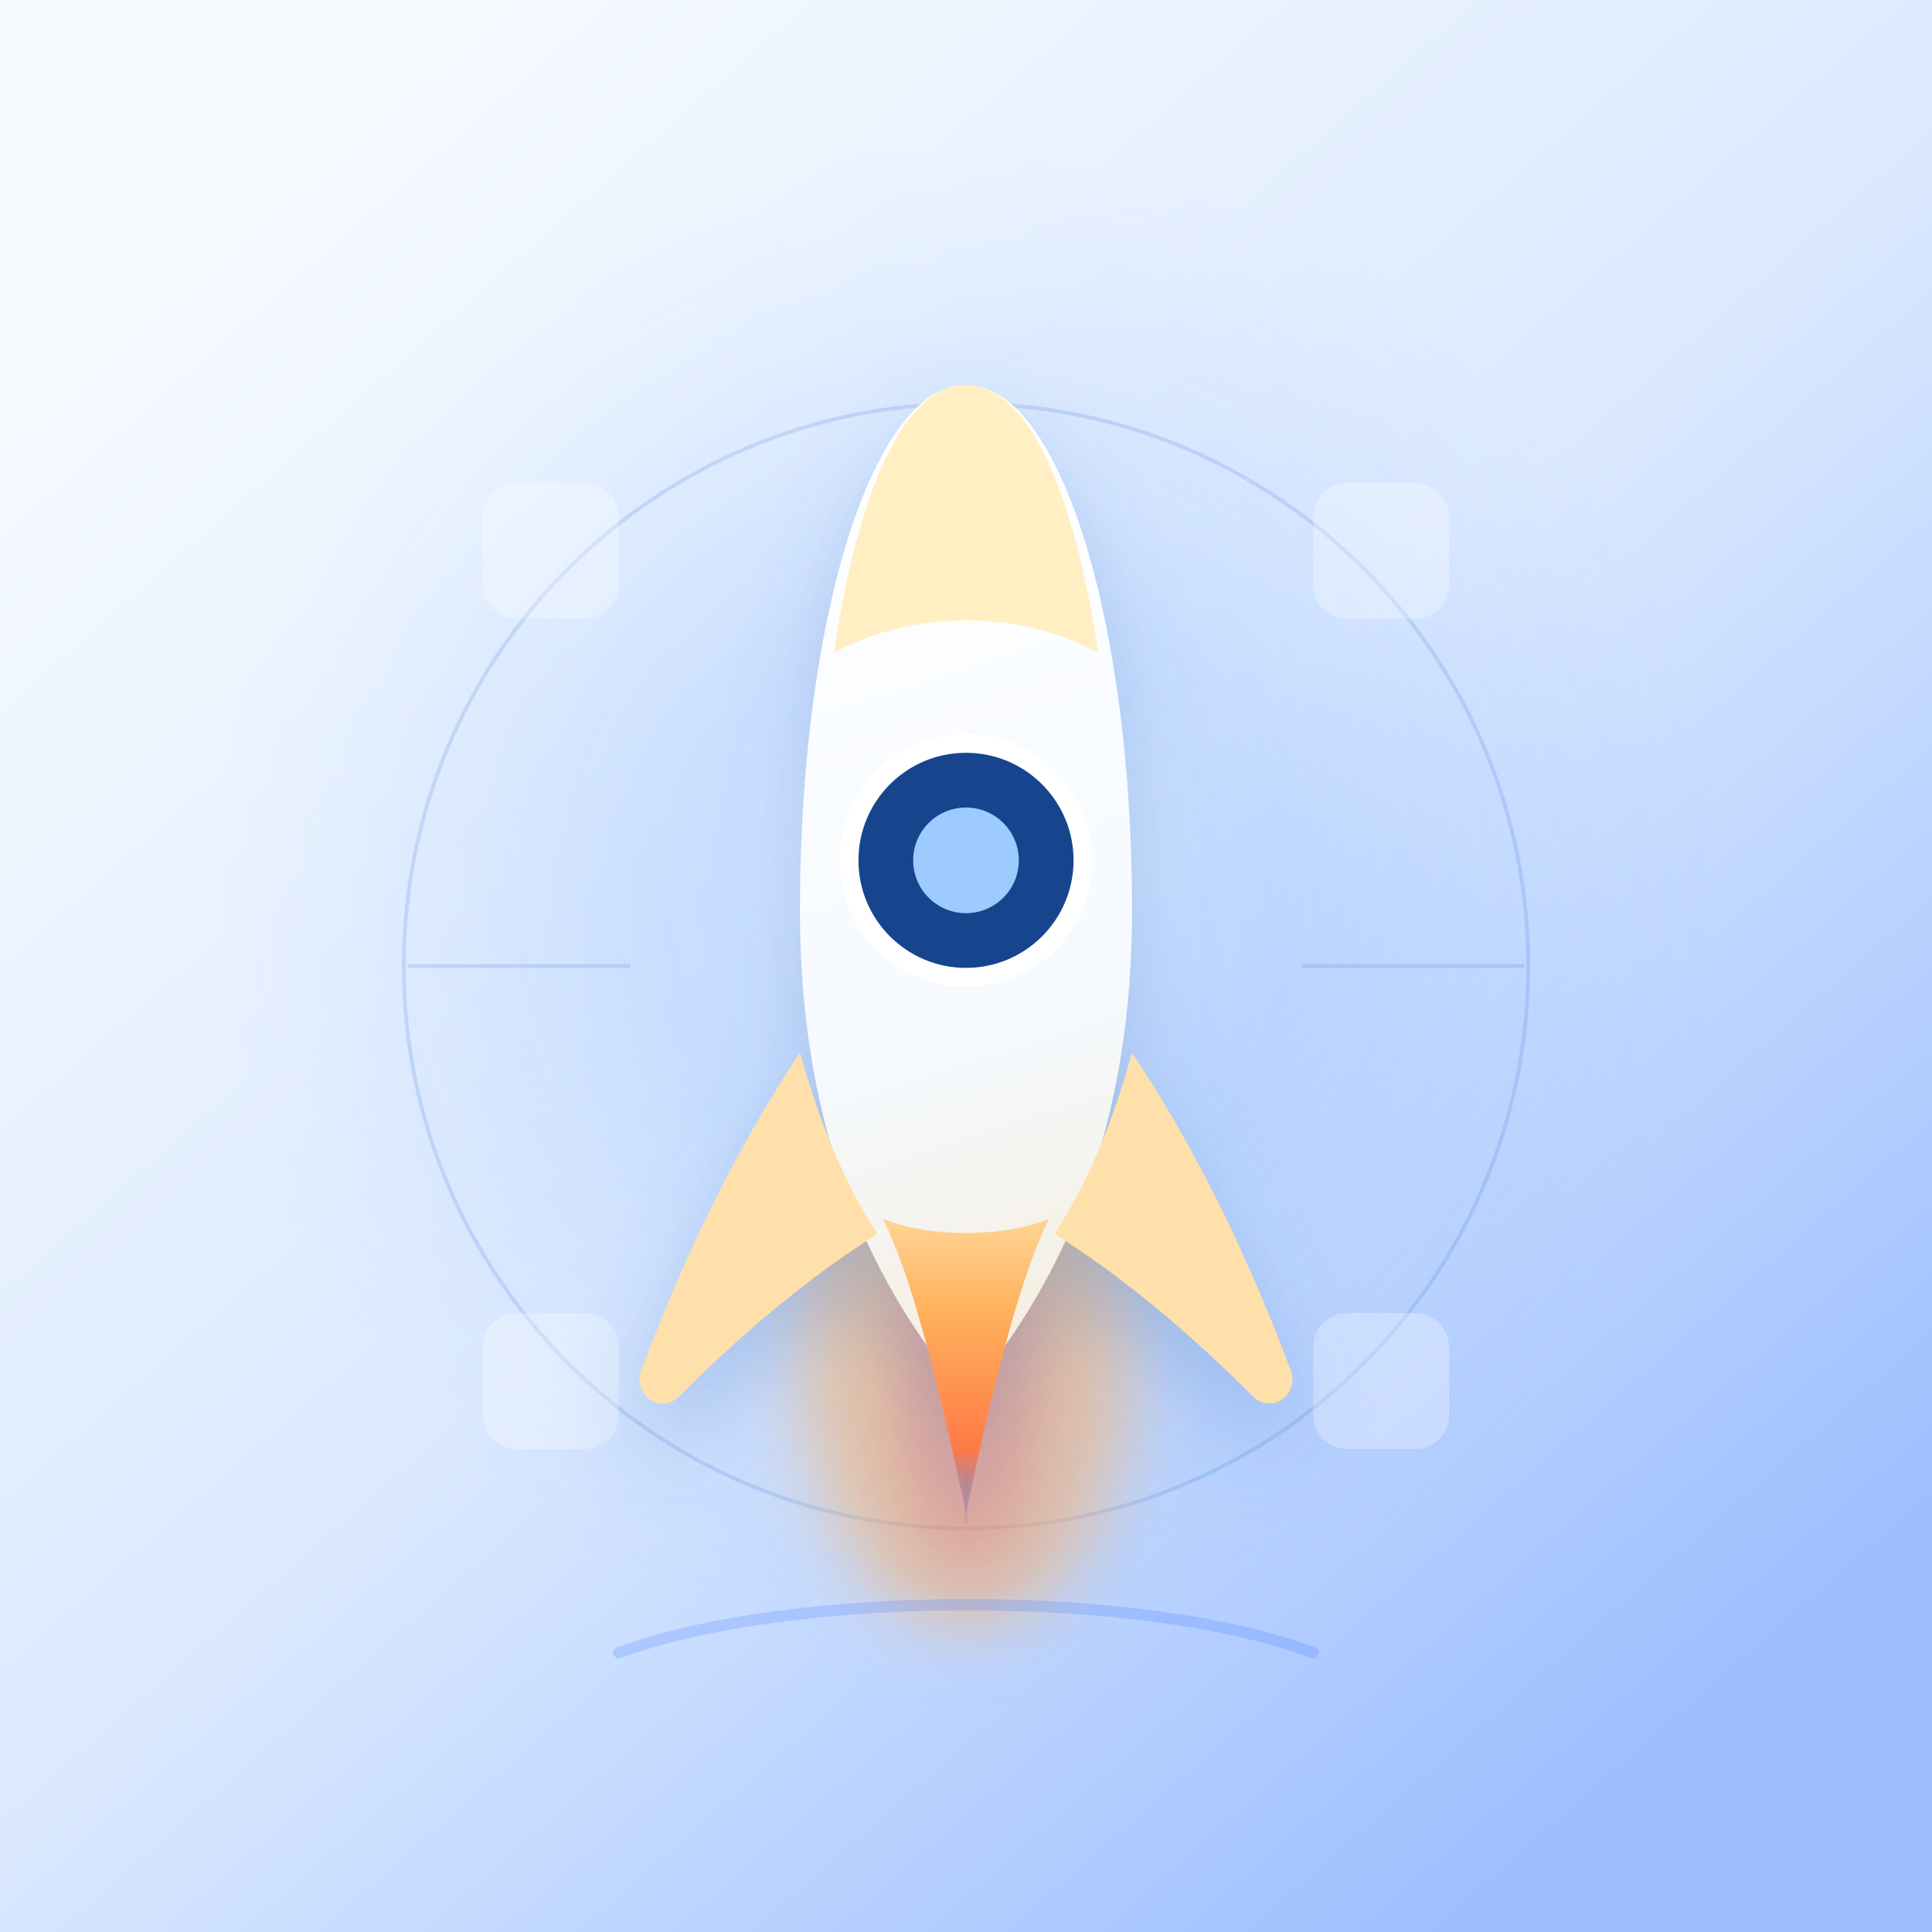
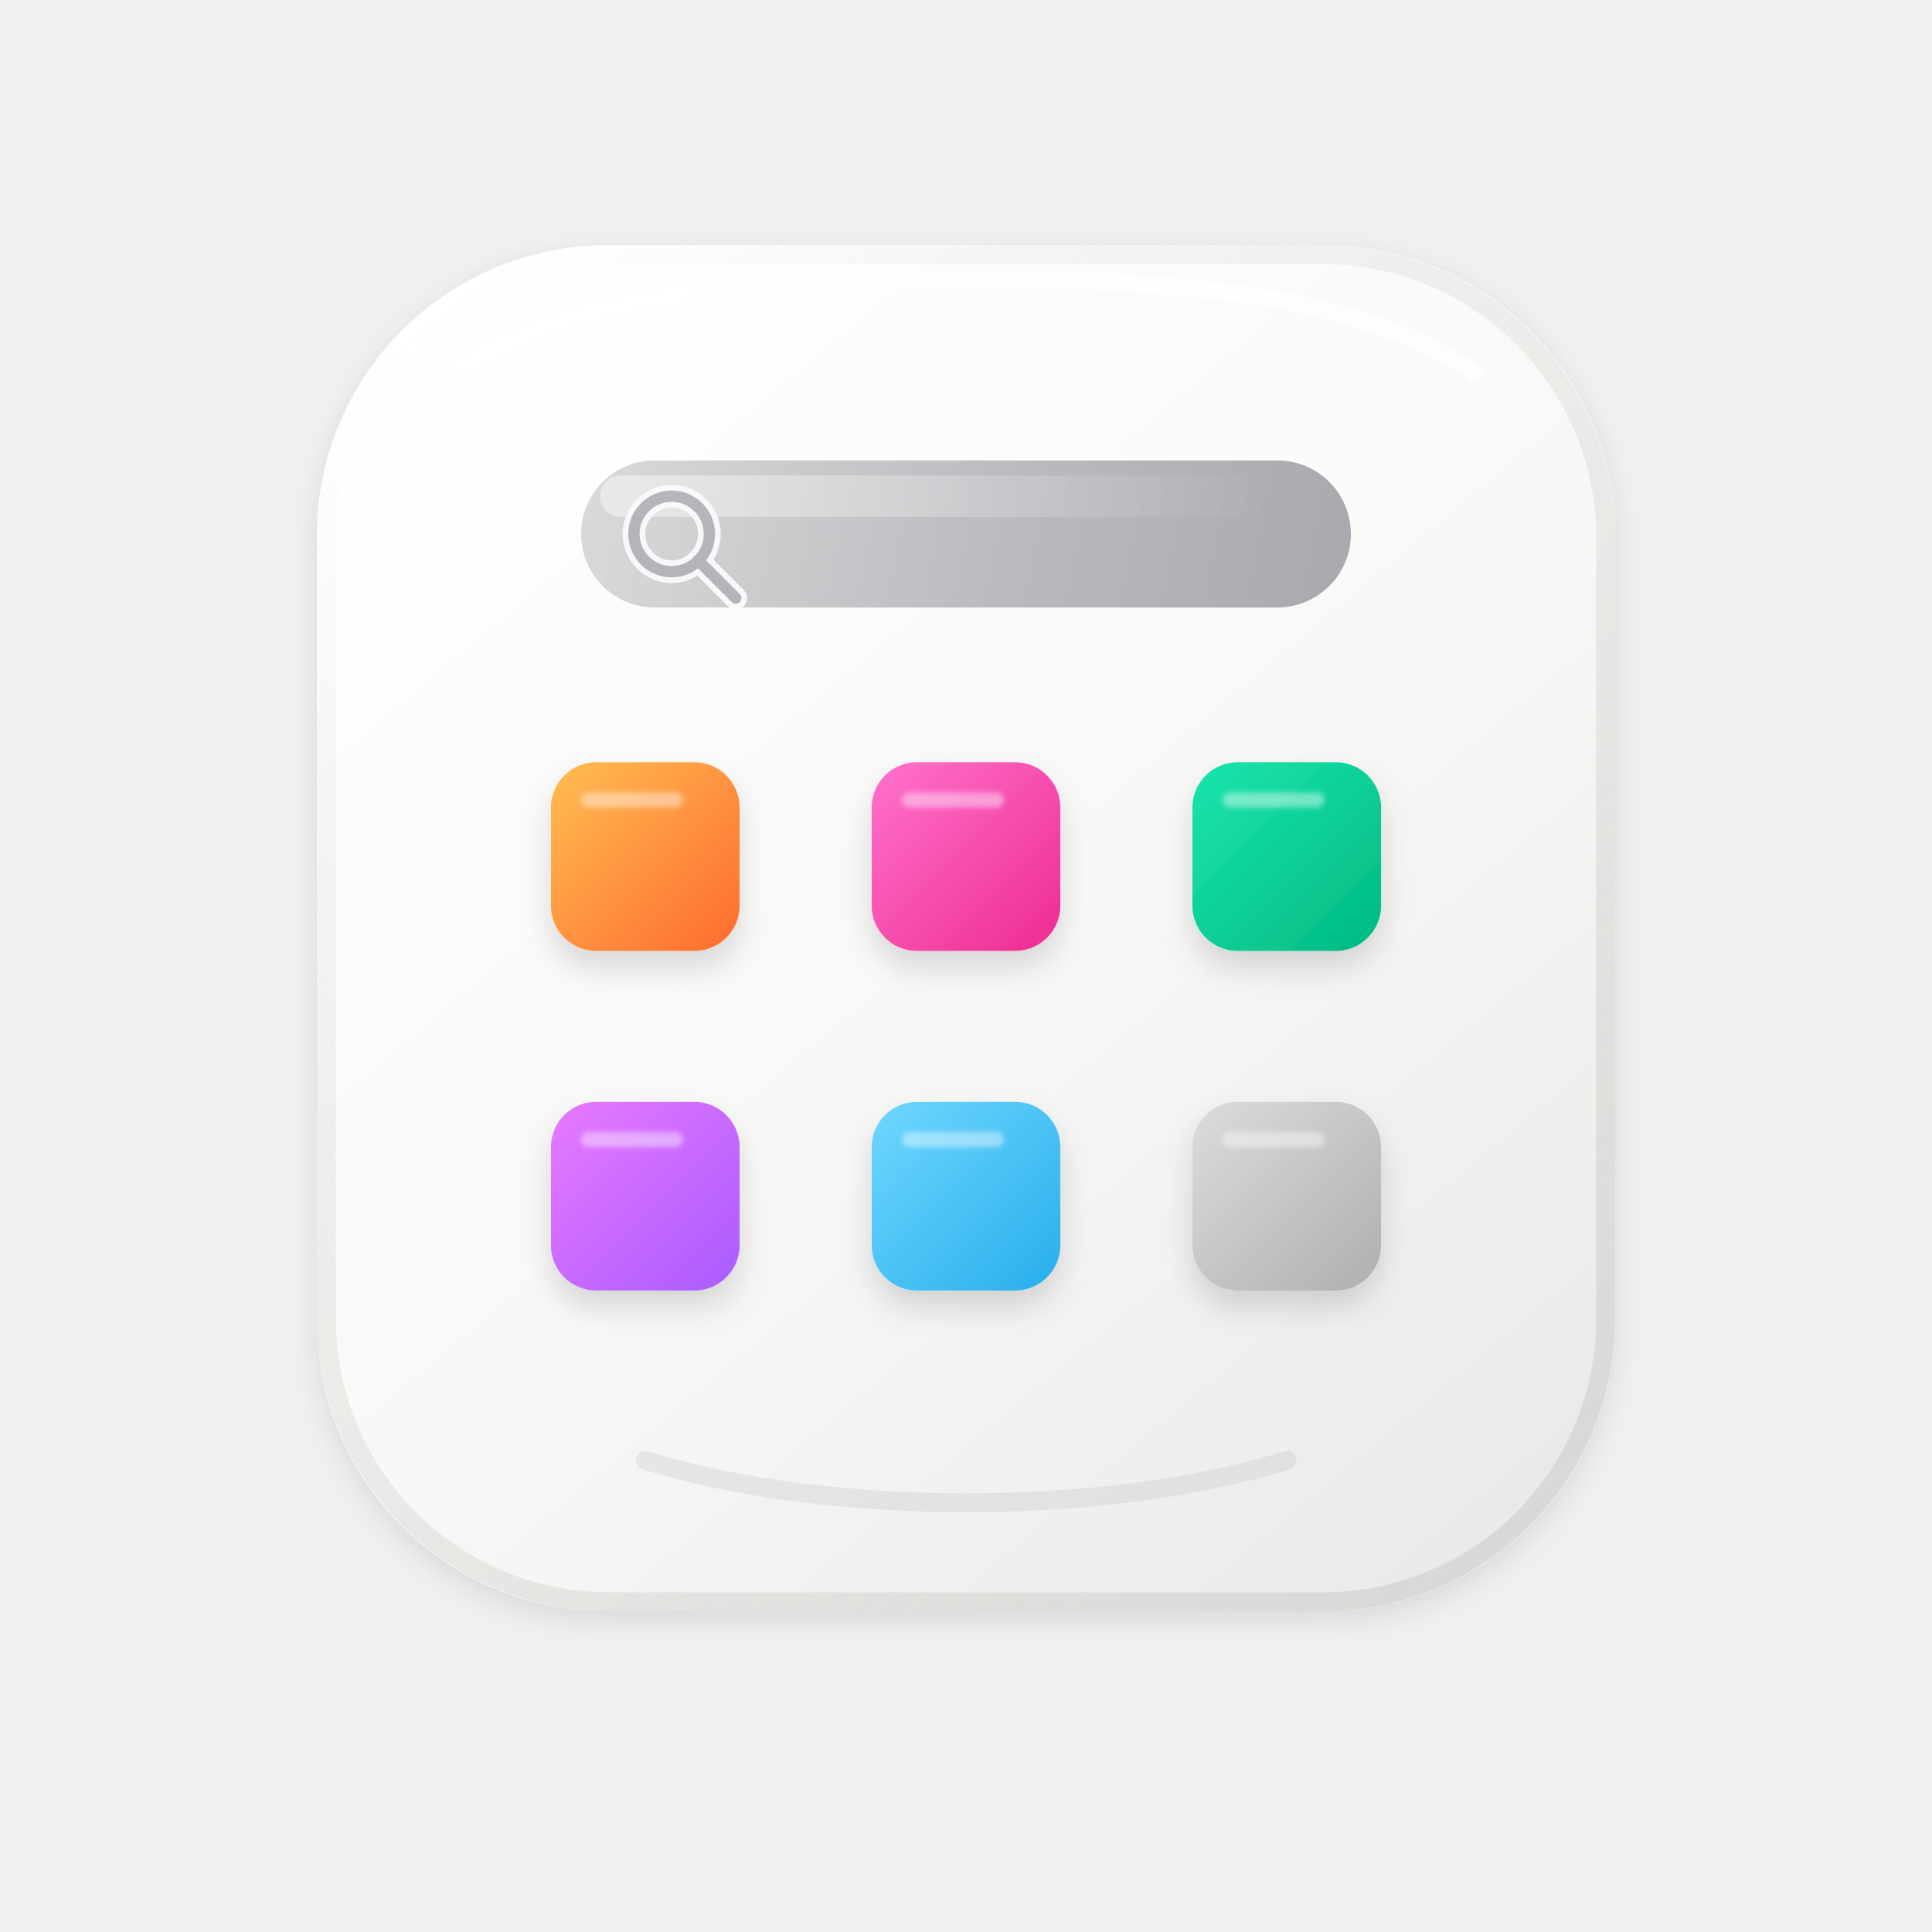
- <svg xmlns="http://www.w3.org/2000/svg" width="1024" height="1024" viewBox="0 0 1024 1024" role="img" aria-label="Launchpad logo">
+ <svg xmlns="http://www.w3.org/2000/svg" width="1024" height="1024" viewBox="0 0 1024 1024" role="img" aria-label="LaunchpadPro logo">
  <defs>
-     <linearGradient id="bg" x1="140" y1="92" x2="874" y2="930" gradientUnits="userSpaceOnUse">
-       <stop offset="0" stop-color="#F6FAFF" />
-       <stop offset="0.5" stop-color="#DCEAFF" />
-       <stop offset="1" stop-color="#9DBFFF" />
+     <linearGradient id="body" x1="214" y1="146" x2="812" y2="862" gradientUnits="userSpaceOnUse">
+       <stop offset="0" stop-color="#FFFFFF" />
+       <stop offset="0.52" stop-color="#F8F8F7" />
+       <stop offset="1" stop-color="#E8E8E6" />
    </linearGradient>
-     <radialGradient id="coreGlow" cx="50%" cy="48%" r="46%">
-       <stop offset="0" stop-color="#FFFFFF" stop-opacity="0.62" />
-       <stop offset="0.44" stop-color="#6EA8FF" stop-opacity="0.2" />
-       <stop offset="1" stop-color="#9DBFFF" stop-opacity="0" />
-     </radialGradient>
-     <linearGradient id="mark" x1="426" y1="228" x2="608" y2="790" gradientUnits="userSpaceOnUse">
-       <stop offset="0" stop-color="#FFFFFF" />
-       <stop offset="0.55" stop-color="#F5FAFF" />
-       <stop offset="1" stop-color="#F5E8CF" />
+     <linearGradient id="bodyEdge" x1="242" y1="156" x2="792" y2="846" gradientUnits="userSpaceOnUse">
+       <stop offset="0" stop-color="#FFFFFF" stop-opacity="0.9" />
+       <stop offset="0.62" stop-color="#D8D8D5" stop-opacity="0.52" />
+       <stop offset="1" stop-color="#BFC0BD" stop-opacity="0.42" />
    </linearGradient>
-     <linearGradient id="accent" x1="512" y1="600" x2="512" y2="816" gradientUnits="userSpaceOnUse">
-       <stop offset="0" stop-color="#FFF4C7" />
-       <stop offset="0.44" stop-color="#FFB15C" />
-       <stop offset="0.78" stop-color="#FF7A45" />
-       <stop offset="1" stop-color="#2F6FFF" stop-opacity="0" />
+     <linearGradient id="search" x1="308" y1="240" x2="716" y2="324" gradientUnits="userSpaceOnUse">
+       <stop offset="0" stop-color="#D9DADB" />
+       <stop offset="0.55" stop-color="#B9BBBE" />
+       <stop offset="1" stop-color="#A7A9AC" />
    </linearGradient>
-     <filter id="markShadow" x="-24%" y="-24%" width="148%" height="160%">
-       <feDropShadow dx="0" dy="22" stdDeviation="22" flood-color="#4D78BA" flood-opacity="0.28" />
+     <linearGradient id="searchShine" x1="342" y1="252" x2="672" y2="252" gradientUnits="userSpaceOnUse">
+       <stop offset="0" stop-color="#FFFFFF" stop-opacity="0.52" />
+       <stop offset="1" stop-color="#FFFFFF" stop-opacity="0" />
+     </linearGradient>
+     <linearGradient id="orangeTile" x1="292" y1="404" x2="392" y2="504" gradientUnits="userSpaceOnUse">
+       <stop offset="0" stop-color="#FFBE52" />
+       <stop offset="1" stop-color="#FF6A2F" />
+     </linearGradient>
+     <linearGradient id="pinkTile" x1="462" y1="404" x2="562" y2="504" gradientUnits="userSpaceOnUse">
+       <stop offset="0" stop-color="#FF72CD" />
+       <stop offset="1" stop-color="#EE2B91" />
+     </linearGradient>
+     <linearGradient id="greenTile" x1="632" y1="404" x2="732" y2="504" gradientUnits="userSpaceOnUse">
+       <stop offset="0" stop-color="#1BE5AD" />
+       <stop offset="1" stop-color="#00B981" />
+     </linearGradient>
+     <linearGradient id="violetTile" x1="292" y1="584" x2="392" y2="684" gradientUnits="userSpaceOnUse">
+       <stop offset="0" stop-color="#E879FF" />
+       <stop offset="1" stop-color="#A95BFF" />
+     </linearGradient>
+     <linearGradient id="blueTile" x1="462" y1="584" x2="562" y2="684" gradientUnits="userSpaceOnUse">
+       <stop offset="0" stop-color="#70D7FF" />
+       <stop offset="1" stop-color="#27AEEB" />
+     </linearGradient>
+     <linearGradient id="grayTile" x1="632" y1="584" x2="732" y2="684" gradientUnits="userSpaceOnUse">
+       <stop offset="0" stop-color="#DCDDDA" />
+       <stop offset="1" stop-color="#AEB0AD" />
+     </linearGradient>
+     <filter id="bodyShadow" x="-14%" y="-12%" width="128%" height="134%">
+       <feDropShadow dx="0" dy="26" stdDeviation="28" flood-color="#000000" flood-opacity="0.25" />
+       <feDropShadow dx="0" dy="5" stdDeviation="7" flood-color="#000000" flood-opacity="0.1" />
    </filter>
-     <filter id="blur" x="-40%" y="-40%" width="180%" height="180%">
-       <feGaussianBlur stdDeviation="18" />
+     <filter id="softInset" x="-10%" y="-10%" width="120%" height="130%">
+       <feDropShadow dx="0" dy="3" stdDeviation="3" flood-color="#000000" flood-opacity="0.16" />
+       <feDropShadow dx="0" dy="-2" stdDeviation="2" flood-color="#FFFFFF" flood-opacity="0.76" />
+     </filter>
+     <filter id="tileShadow" x="-34%" y="-34%" width="168%" height="178%">
+       <feDropShadow dx="0" dy="9" stdDeviation="8" flood-color="#000000" flood-opacity="0.14" />
+     </filter>
+     <filter id="tinyHighlight" x="-20%" y="-20%" width="140%" height="140%">
+       <feGaussianBlur stdDeviation="1.2" />
    </filter>
  </defs>
-   <rect width="1024" height="1024" fill="url(#bg)" />
-   <circle cx="512" cy="494" r="430" fill="url(#coreGlow)" />
-   <g opacity="0.18" fill="none" stroke="#3D73D8" stroke-width="2">
-     <circle cx="512" cy="512" r="298" />
-     <path d="M216 512H334M690 512H808M512 216V334M512 690V808" />
+   <rect width="1024" height="1024" fill="none" />
+   <g filter="url(#bodyShadow)">
+     <rect x="168" y="130" width="688" height="724" rx="154" fill="url(#body)" />
+     <rect x="173" y="135" width="678" height="714" rx="150" fill="none" stroke="url(#bodyEdge)" stroke-width="10" />
  </g>
-   <g opacity="0.3" fill="#FFFFFF">
-     <rect x="256" y="256" width="72" height="72" rx="18" />
-     <rect x="696" y="256" width="72" height="72" rx="18" />
-     <rect x="256" y="696" width="72" height="72" rx="18" />
-     <rect x="696" y="696" width="72" height="72" rx="18" />
+   <path d="M246 194C306 156 394 148 512 148C634 148 724 158 782 198" fill="none" stroke="#FFFFFF" stroke-width="9" stroke-linecap="round" opacity="0.64" />
+   <g filter="url(#softInset)">
+     <rect x="308" y="244" width="408" height="78" rx="39" fill="url(#search)" />
+     <rect x="318" y="252" width="388" height="22" rx="11" fill="url(#searchShine)" opacity="0.82" />
  </g>
-   <g filter="url(#blur)" opacity="0.52">
-     <ellipse cx="512" cy="718" rx="88" ry="144" fill="#FFB15C" />
-     <ellipse cx="512" cy="742" rx="42" ry="96" fill="#FF7A45" />
+   <g fill="none" stroke="#F8FAFB" stroke-width="12" stroke-linecap="round" stroke-linejoin="round" opacity="0.96">
+     <circle cx="356" cy="283" r="20" />
+     <path d="M370 297L390 317" />
  </g>
-   <g filter="url(#markShadow)">
-     <path d="M512 204C462 204 424 330 424 482C424 592 456 674 512 740C568 674 600 592 600 482C600 330 562 204 512 204Z" fill="url(#mark)" />
-     <path d="M512 204C482 204 456 252 442 346C484 323 540 323 582 346C568 252 542 204 512 204Z" fill="#FFEFC2" />
-     <circle cx="512" cy="456" r="62" fill="#16448E" stroke="#FFFFFF" stroke-width="10" />
-     <circle cx="512" cy="456" r="28" fill="#9DCAFF" />
-     <path d="M468 646C482 674 496 726 512 802C528 726 542 674 556 646C532 656 492 656 468 646Z" fill="url(#accent)" />
-     <path d="M424 558C392 606 364 662 340 726C335 739 350 750 360 740C395 705 430 676 465 654C447 626 434 594 424 558Z" fill="#FFE0AA" />
-     <path d="M600 558C632 606 660 662 684 726C689 739 674 750 664 740C629 705 594 676 559 654C577 626 590 594 600 558Z" fill="#FFE0AA" />
+   <g fill="none" stroke="#8A8D91" stroke-width="6" stroke-linecap="round" stroke-linejoin="round" opacity="0.62">
+     <circle cx="356" cy="283" r="20" />
+     <path d="M370 297L390 317" />
  </g>
-   <path d="M328 876C420 842 606 842 696 876" fill="none" stroke="#376EFF" stroke-width="6" stroke-linecap="round" opacity="0.2" />
+   <g filter="url(#tileShadow)">
+     <rect x="292" y="404" width="100" height="100" rx="24" fill="url(#orangeTile)" />
+     <rect x="462" y="404" width="100" height="100" rx="24" fill="url(#pinkTile)" />
+     <rect x="632" y="404" width="100" height="100" rx="24" fill="url(#greenTile)" />
+     <rect x="292" y="584" width="100" height="100" rx="24" fill="url(#violetTile)" />
+     <rect x="462" y="584" width="100" height="100" rx="24" fill="url(#blueTile)" />
+     <rect x="632" y="584" width="100" height="100" rx="24" fill="url(#grayTile)" />
+   </g>
+   <g opacity="0.42" filter="url(#tinyHighlight)">
+     <path d="M312 424H358" stroke="#FFFFFF" stroke-width="8" stroke-linecap="round" />
+     <path d="M482 424H528" stroke="#FFFFFF" stroke-width="8" stroke-linecap="round" />
+     <path d="M652 424H698" stroke="#FFFFFF" stroke-width="8" stroke-linecap="round" />
+     <path d="M312 604H358" stroke="#FFFFFF" stroke-width="8" stroke-linecap="round" />
+     <path d="M482 604H528" stroke="#FFFFFF" stroke-width="8" stroke-linecap="round" />
+     <path d="M652 604H698" stroke="#FFFFFF" stroke-width="8" stroke-linecap="round" />
+   </g>
+   <path d="M342 774C438 804 586 804 682 774" fill="none" stroke="#C8C9C6" stroke-width="10" stroke-linecap="round" opacity="0.34" />
</svg>
